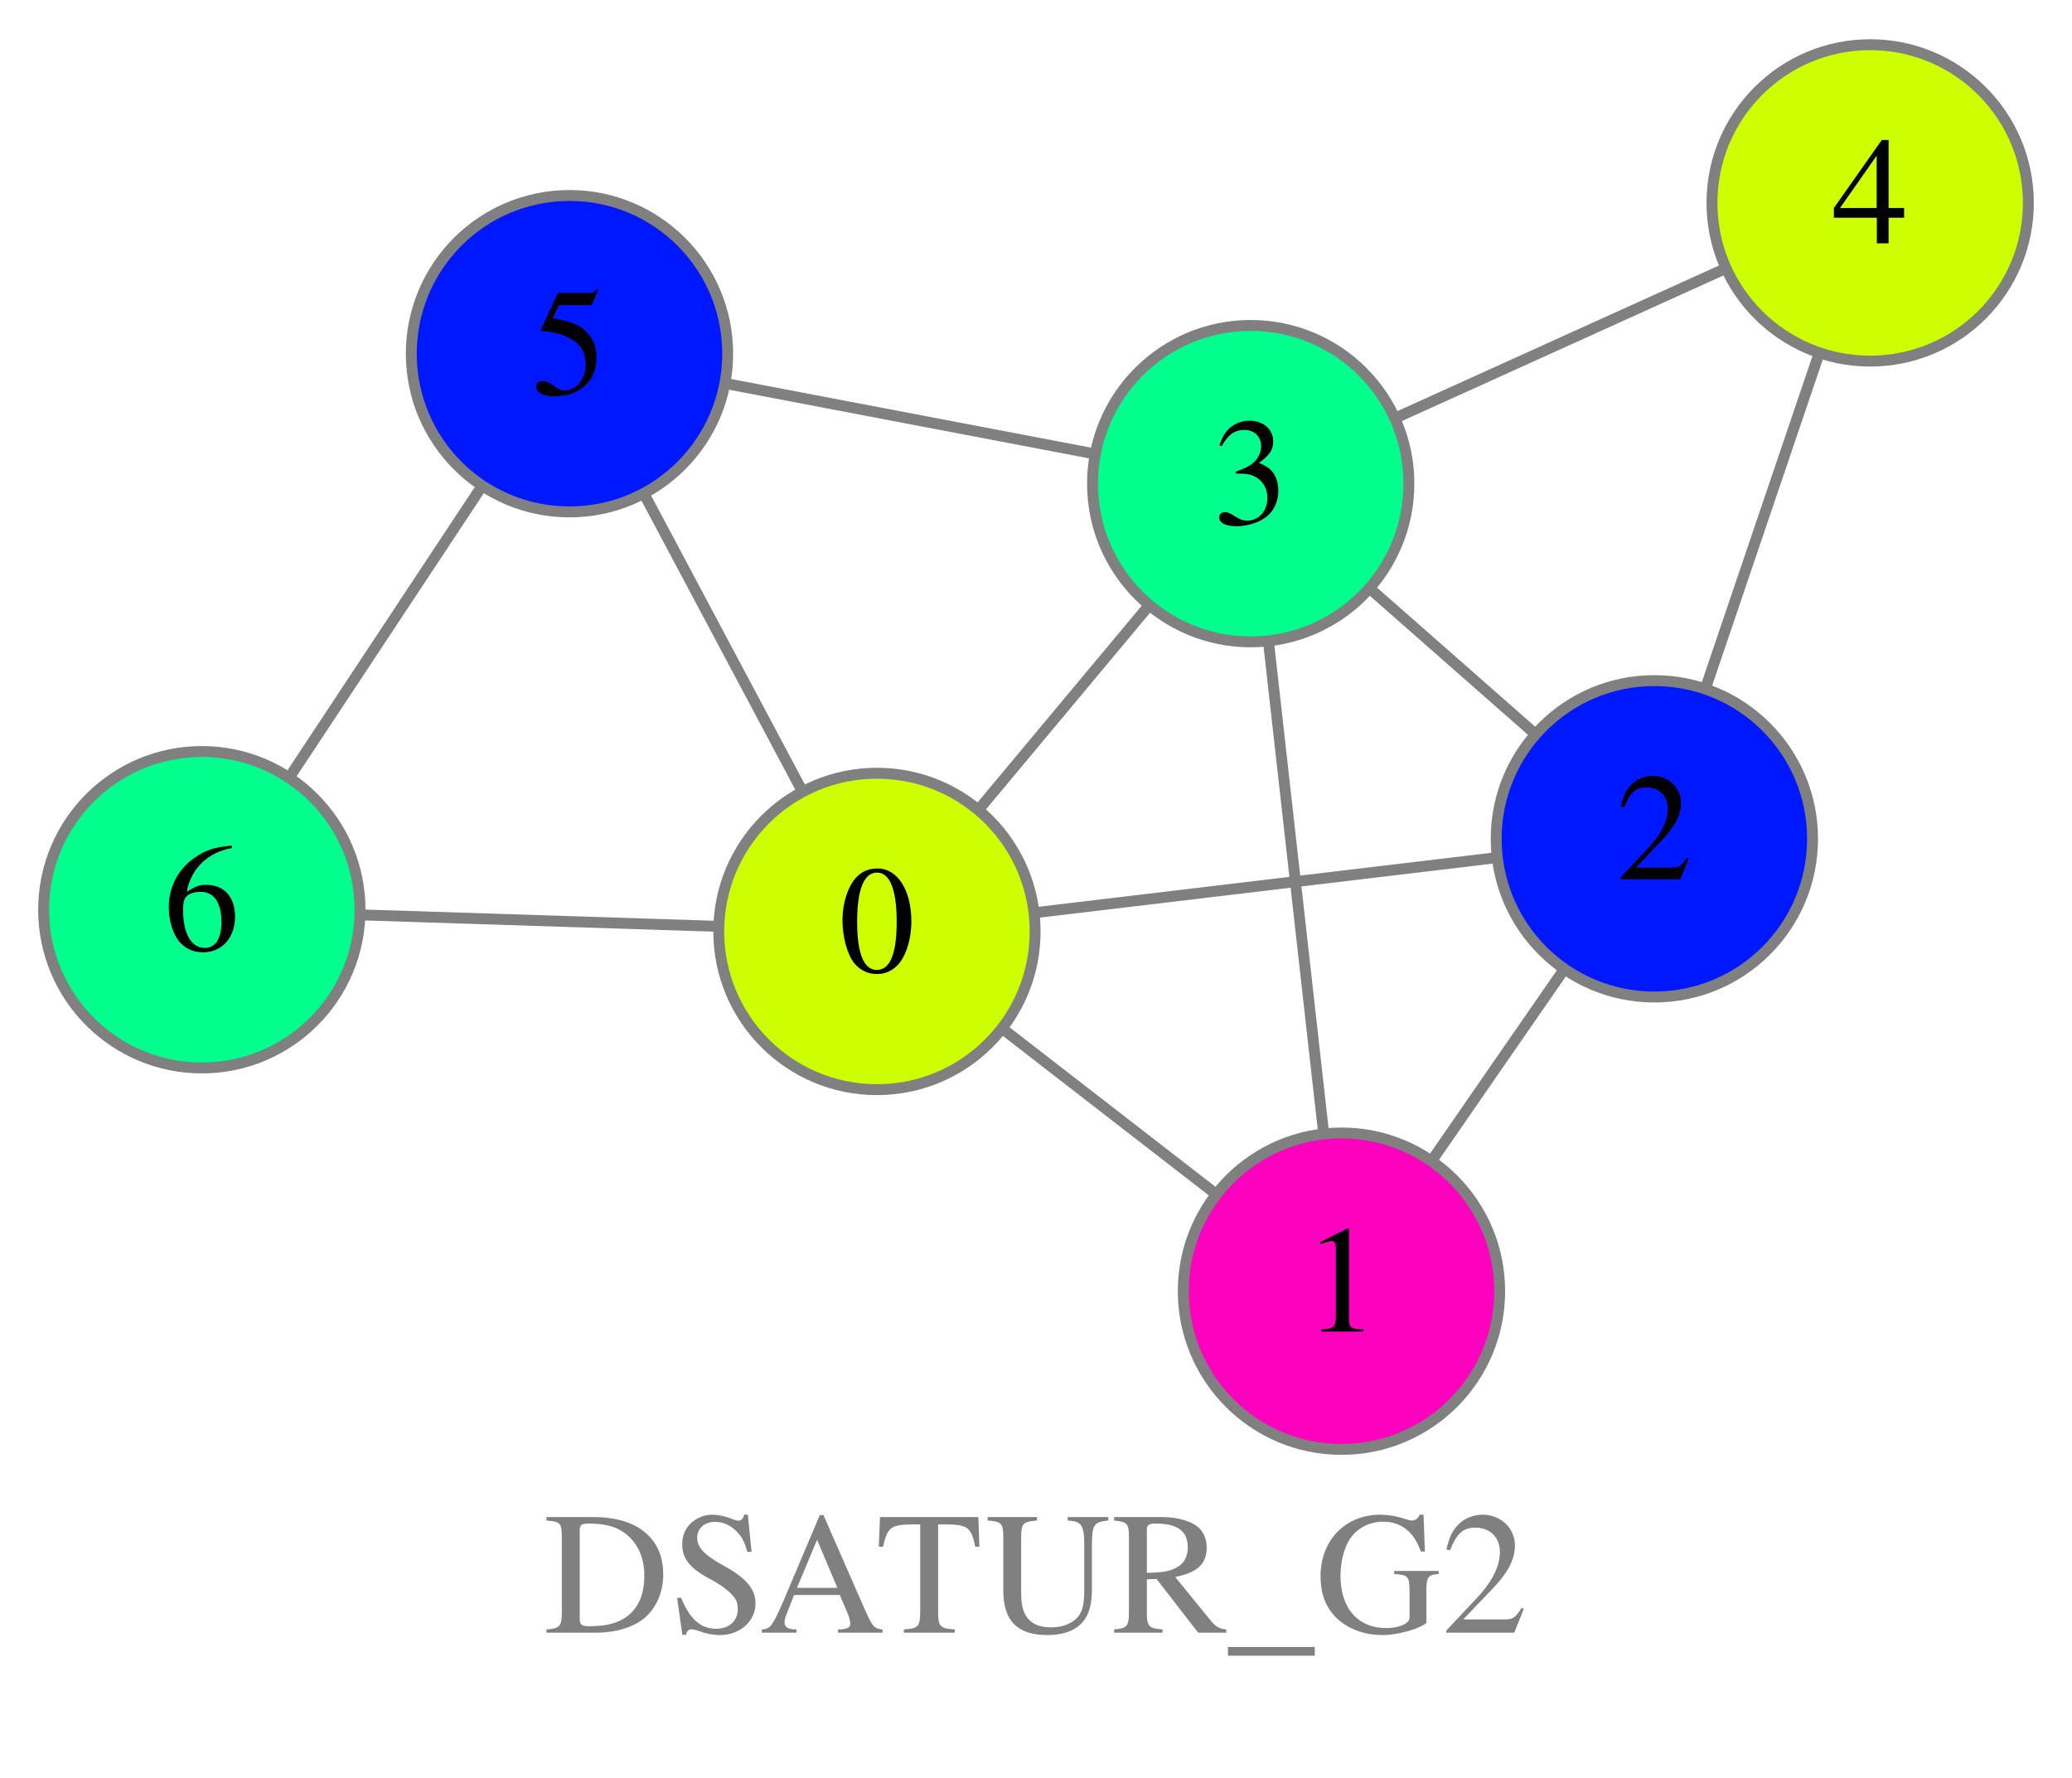
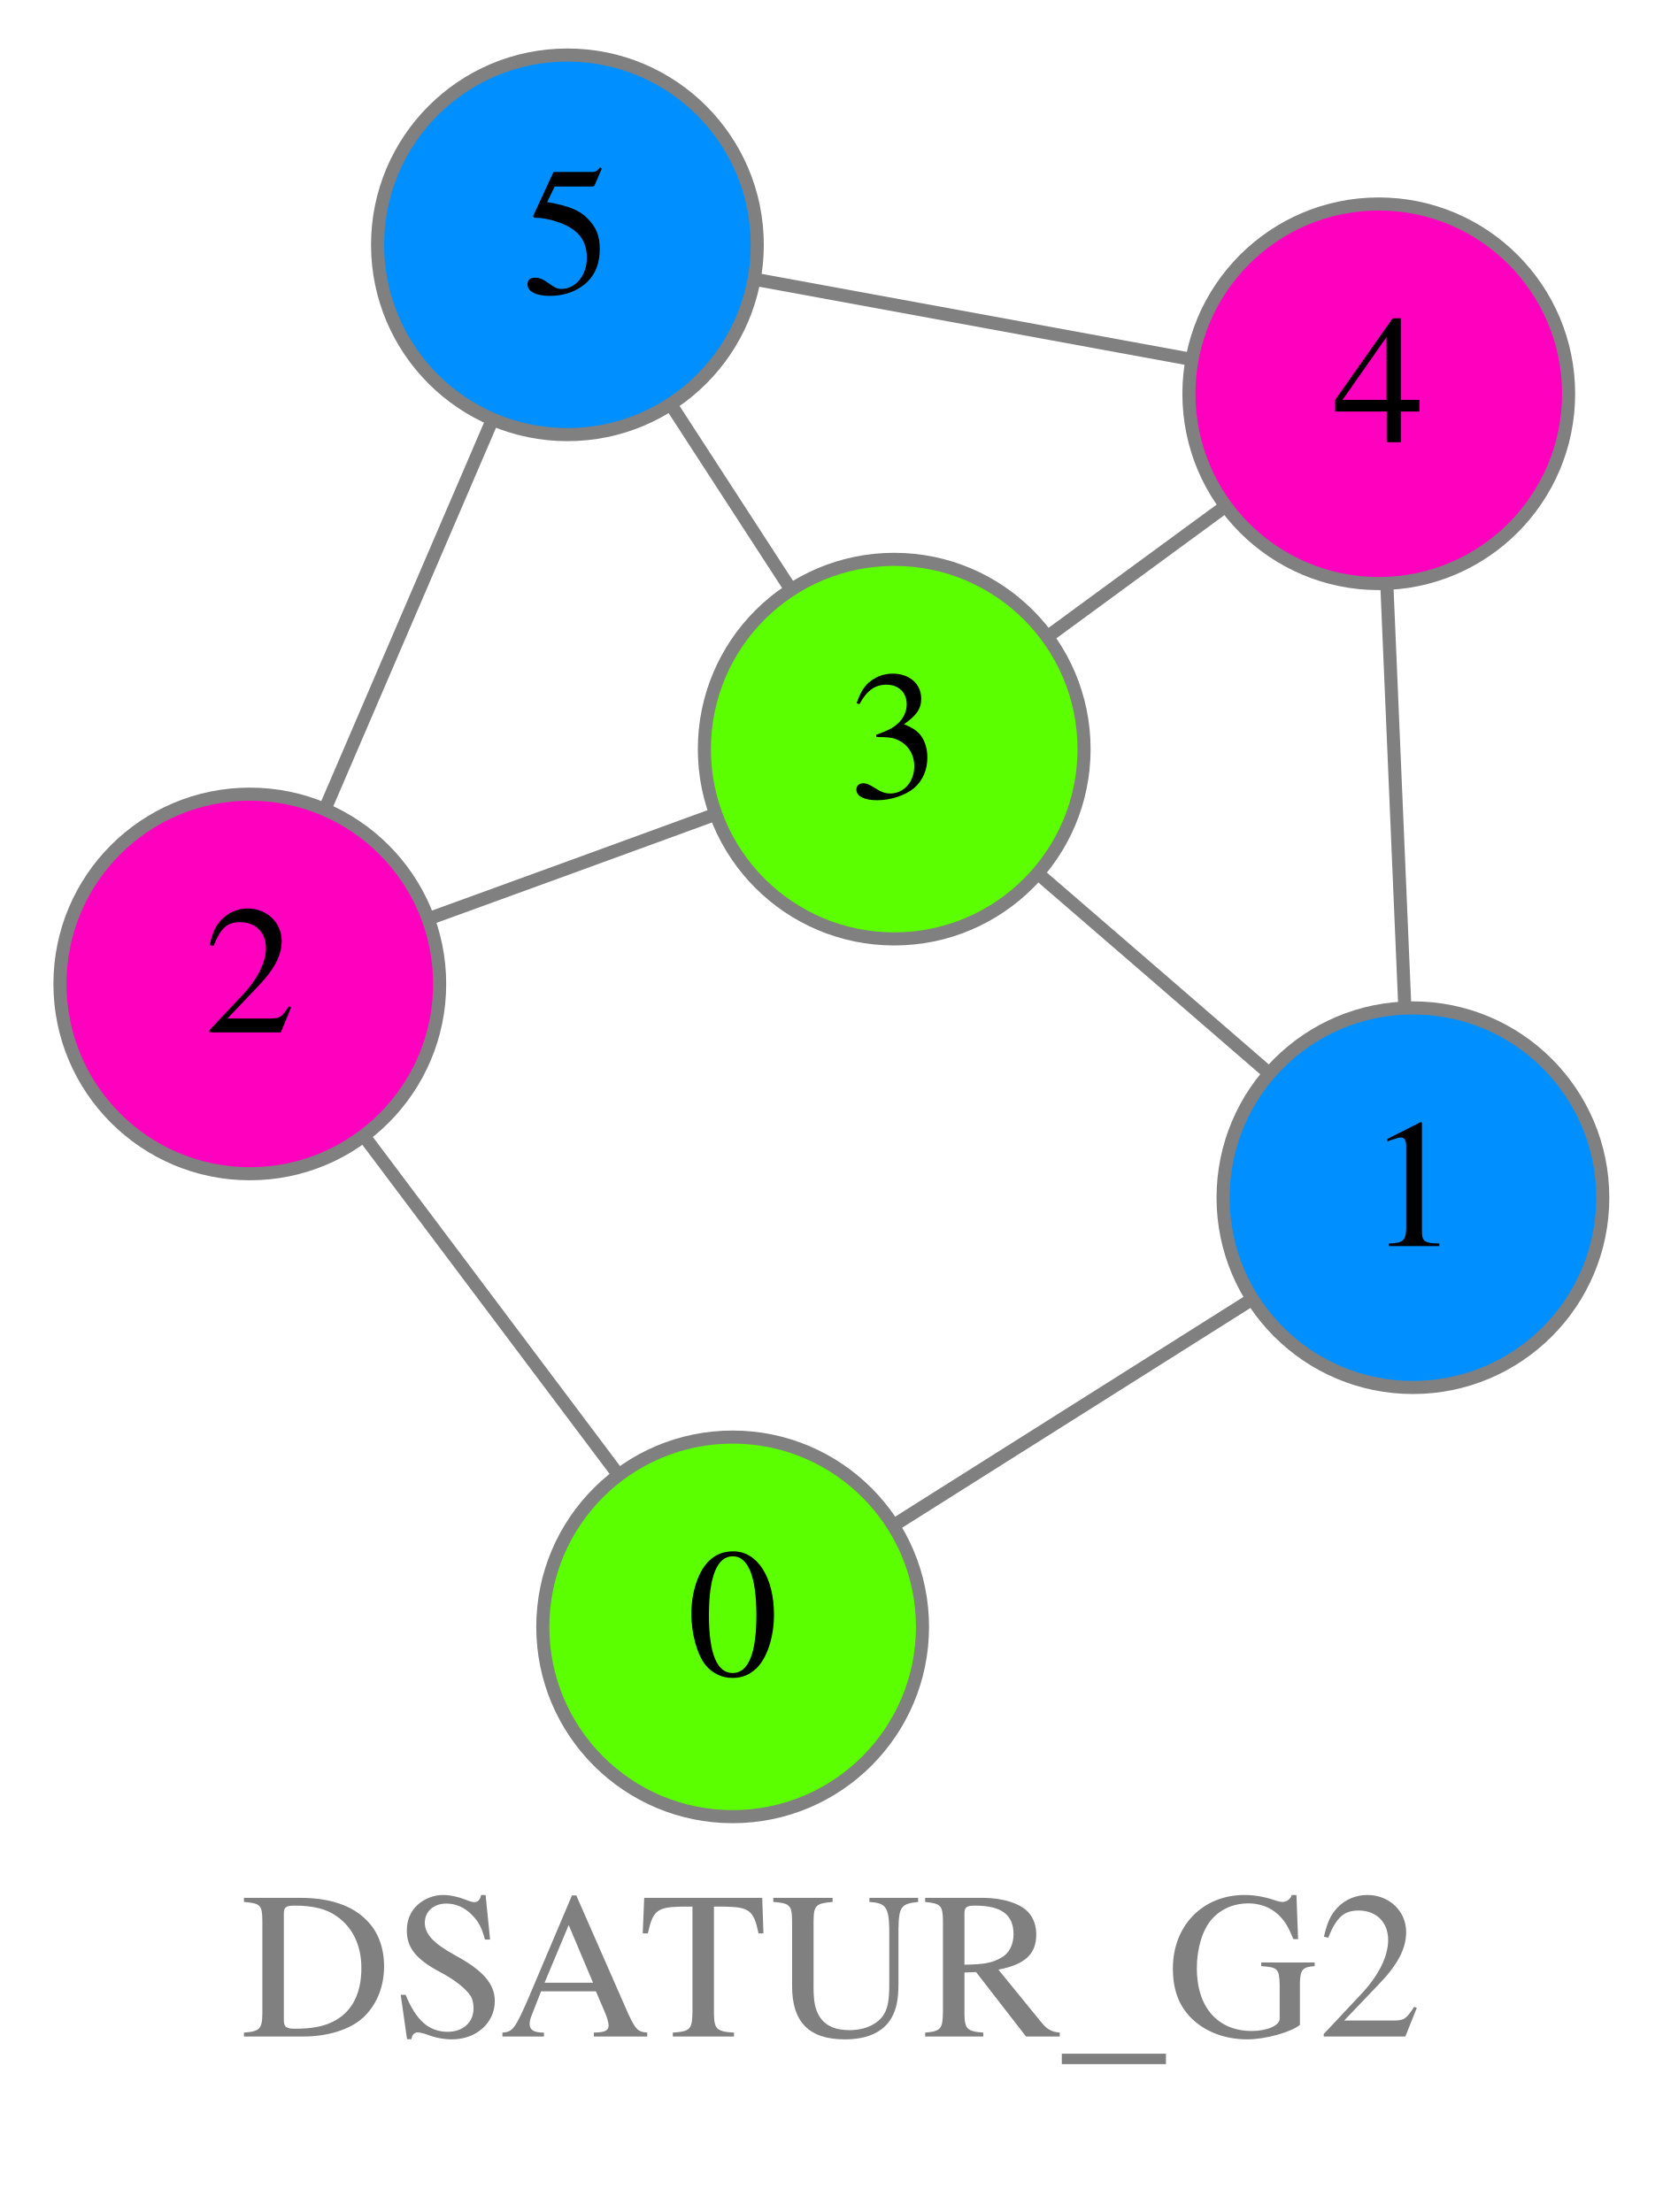
- <svg xmlns="http://www.w3.org/2000/svg" width="190pt" height="163pt" viewBox="0.00 0.00 189.92 162.74">
-   <g id="graph0" class="graph" transform="scale(1 1) rotate(0) translate(4 158.74)">
-     <polygon fill="transparent" stroke="transparent" points="-4,4 -4,-158.74 185.92,-158.74 185.92,4 -4,4" />
-     <text text-anchor="middle" x="90.96" y="-9.2" font-family="Times,serif" font-size="16.00" fill="grey">DSATUR_G2</text>
+ <svg xmlns="http://www.w3.org/2000/svg" width="127pt" height="169pt" viewBox="0.00 0.00 127.00 168.59">
+   <g id="graph0" class="graph" transform="scale(1 1) rotate(0) translate(4 164.59)">
+     <polygon fill="transparent" stroke="transparent" points="-4,4 -4,-164.59 123,-164.59 123,4 -4,4" />
+     <text text-anchor="middle" x="59.5" y="-9.2" font-family="Times,serif" font-size="16.00" fill="grey">DSATUR_G2</text>
    <g id="node1" class="node">
-       <ellipse fill="#cdff00" stroke="grey" cx="76.38" cy="-73.47" rx="14.5" ry="14.5" />
-       <text text-anchor="middle" x="76.38" y="-69.77" font-family="Times,serif" font-size="14.00">0</text>
+       <ellipse fill="#5cff00" stroke="grey" cx="51.96" cy="-40.5" rx="14.5" ry="14.5" />
+       <text text-anchor="middle" x="51.96" y="-36.8" font-family="Times,serif" font-size="14.00">0</text>
    </g>
    <g id="node2" class="node">
-       <ellipse fill="#ff00bf" stroke="grey" cx="118.96" cy="-40.5" rx="14.5" ry="14.5" />
-       <text text-anchor="middle" x="118.96" y="-36.8" font-family="Times,serif" font-size="14.00">1</text>
+       <ellipse fill="#008fff" stroke="grey" cx="103.92" cy="-73.29" rx="14.5" ry="14.5" />
+       <text text-anchor="middle" x="103.92" y="-69.59" font-family="Times,serif" font-size="14.00">1</text>
    </g>
    <g id="edge1" class="edge">
-       <path fill="none" stroke="grey" d="M88.01,-64.46C94.02,-59.81 101.33,-54.15 107.33,-49.5" />
+       <path fill="none" stroke="grey" d="M64.28,-48.27C72.44,-53.42 83.12,-60.16 91.34,-65.35" />
    </g>
    <g id="node3" class="node">
-       <ellipse fill="#0018ff" stroke="grey" cx="147.64" cy="-81.96" rx="14.5" ry="14.5" />
-       <text text-anchor="middle" x="147.64" y="-78.26" font-family="Times,serif" font-size="14.00">2</text>
+       <ellipse fill="#ff00bf" stroke="grey" cx="15.08" cy="-89.62" rx="14.5" ry="14.5" />
+       <text text-anchor="middle" x="15.08" y="-85.92" font-family="Times,serif" font-size="14.00">2</text>
    </g>
    <g id="edge2" class="edge">
-       <path fill="none" stroke="grey" d="M90.8,-75.18C103.16,-76.66 120.88,-78.77 133.24,-80.24" />
+       <path fill="none" stroke="grey" d="M43.22,-52.14C37.43,-59.86 29.85,-69.95 24.01,-77.72" />
    </g>
    <g id="node4" class="node">
-       <ellipse fill="#00ff8c" stroke="grey" cx="110.64" cy="-114.51" rx="14.5" ry="14.5" />
-       <text text-anchor="middle" x="110.64" y="-110.81" font-family="Times,serif" font-size="14.00">3</text>
+       <ellipse fill="#5cff00" stroke="grey" cx="64.3" cy="-107.56" rx="14.5" ry="14.5" />
+       <text text-anchor="middle" x="64.3" y="-103.86" font-family="Times,serif" font-size="14.00">3</text>
    </g>
    <g id="edge3" class="edge">
-       <path fill="none" stroke="grey" d="M85.74,-84.68C90.57,-90.47 96.45,-97.52 101.29,-103.31" />
+       <path fill="none" stroke="grey" d="M92.67,-83.02C87.28,-87.69 80.83,-93.27 75.44,-97.92" />
+     </g>
+     <g id="node5" class="node">
+       <ellipse fill="#ff00bf" stroke="grey" cx="101.31" cy="-134.71" rx="14.5" ry="14.5" />
+       <text text-anchor="middle" x="101.31" y="-131.01" font-family="Times,serif" font-size="14.00">4</text>
+     </g>
+     <g id="edge4" class="edge">
+       <path fill="none" stroke="grey" d="M103.3,-87.85C102.89,-97.5 102.35,-110.12 101.94,-119.83" />
+     </g>
+     <g id="edge5" class="edge">
+       <path fill="none" stroke="grey" d="M28.79,-94.62C35.62,-97.1 43.85,-100.1 50.66,-102.59" />
    </g>
    <g id="node6" class="node">
-       <ellipse fill="#0018ff" stroke="grey" cx="48.2" cy="-126.42" rx="14.5" ry="14.5" />
-       <text text-anchor="middle" x="48.2" y="-122.72" font-family="Times,serif" font-size="14.00">5</text>
-     </g>
-     <g id="edge4" class="edge">
-       <path fill="none" stroke="grey" d="M69.56,-86.28C65.19,-94.49 59.55,-105.1 55.15,-113.35" />
-     </g>
-     <g id="node7" class="node">
-       <ellipse fill="#00ff8c" stroke="grey" cx="14.5" cy="-75.46" rx="14.5" ry="14.5" />
-       <text text-anchor="middle" x="14.5" y="-71.76" font-family="Times,serif" font-size="14.00">6</text>
-     </g>
-     <g id="edge5" class="edge">
-       <path fill="none" stroke="grey" d="M61.71,-73.94C51.85,-74.26 38.9,-74.67 29.06,-74.99" />
+       <ellipse fill="#008fff" stroke="grey" cx="39.34" cy="-146.09" rx="14.5" ry="14.5" />
+       <text text-anchor="middle" x="39.34" y="-142.39" font-family="Times,serif" font-size="14.00">5</text>
    </g>
    <g id="edge6" class="edge">
-       <path fill="none" stroke="grey" d="M127.41,-52.71C131.17,-58.16 135.6,-64.56 139.35,-69.97" />
+       <path fill="none" stroke="grey" d="M20.83,-103C24.64,-111.87 29.63,-123.48 33.47,-132.41" />
    </g>
    <g id="edge7" class="edge">
-       <path fill="none" stroke="grey" d="M117.31,-55.12C115.85,-68.1 113.73,-86.95 112.28,-99.92" />
+       <path fill="none" stroke="grey" d="M76.01,-116.15C80.33,-119.32 85.22,-122.91 89.55,-126.08" />
    </g>
    <g id="edge8" class="edge">
-       <path fill="none" stroke="grey" d="M136.74,-91.55C131.96,-95.75 126.37,-100.67 121.59,-104.87" />
-     </g>
-     <g id="node5" class="node">
-       <ellipse fill="#cdff00" stroke="grey" cx="167.42" cy="-140.24" rx="14.5" ry="14.5" />
-       <text text-anchor="middle" x="167.42" y="-136.54" font-family="Times,serif" font-size="14.00">4</text>
+       <path fill="none" stroke="grey" d="M56.41,-119.75C53.49,-124.24 50.19,-129.34 47.27,-133.84" />
    </g>
    <g id="edge9" class="edge">
-       <path fill="none" stroke="grey" d="M152.33,-95.77C155.44,-104.93 159.5,-116.9 162.63,-126.12" />
-     </g>
-     <g id="edge10" class="edge">
-       <path fill="none" stroke="grey" d="M124.09,-120.61C133.15,-124.71 145.03,-130.09 154.06,-134.18" />
-     </g>
-     <g id="edge11" class="edge">
-       <path fill="none" stroke="grey" d="M96.16,-117.27C86.07,-119.19 72.67,-121.75 62.6,-123.67" />
-     </g>
-     <g id="edge12" class="edge">
-       <path fill="none" stroke="grey" d="M40.04,-114.08C34.74,-106.07 27.87,-95.67 22.58,-87.68" />
+       <path fill="none" stroke="grey" d="M86.93,-137.35C76.92,-139.19 63.63,-141.63 53.64,-143.46" />
    </g>
  </g>
</svg>
